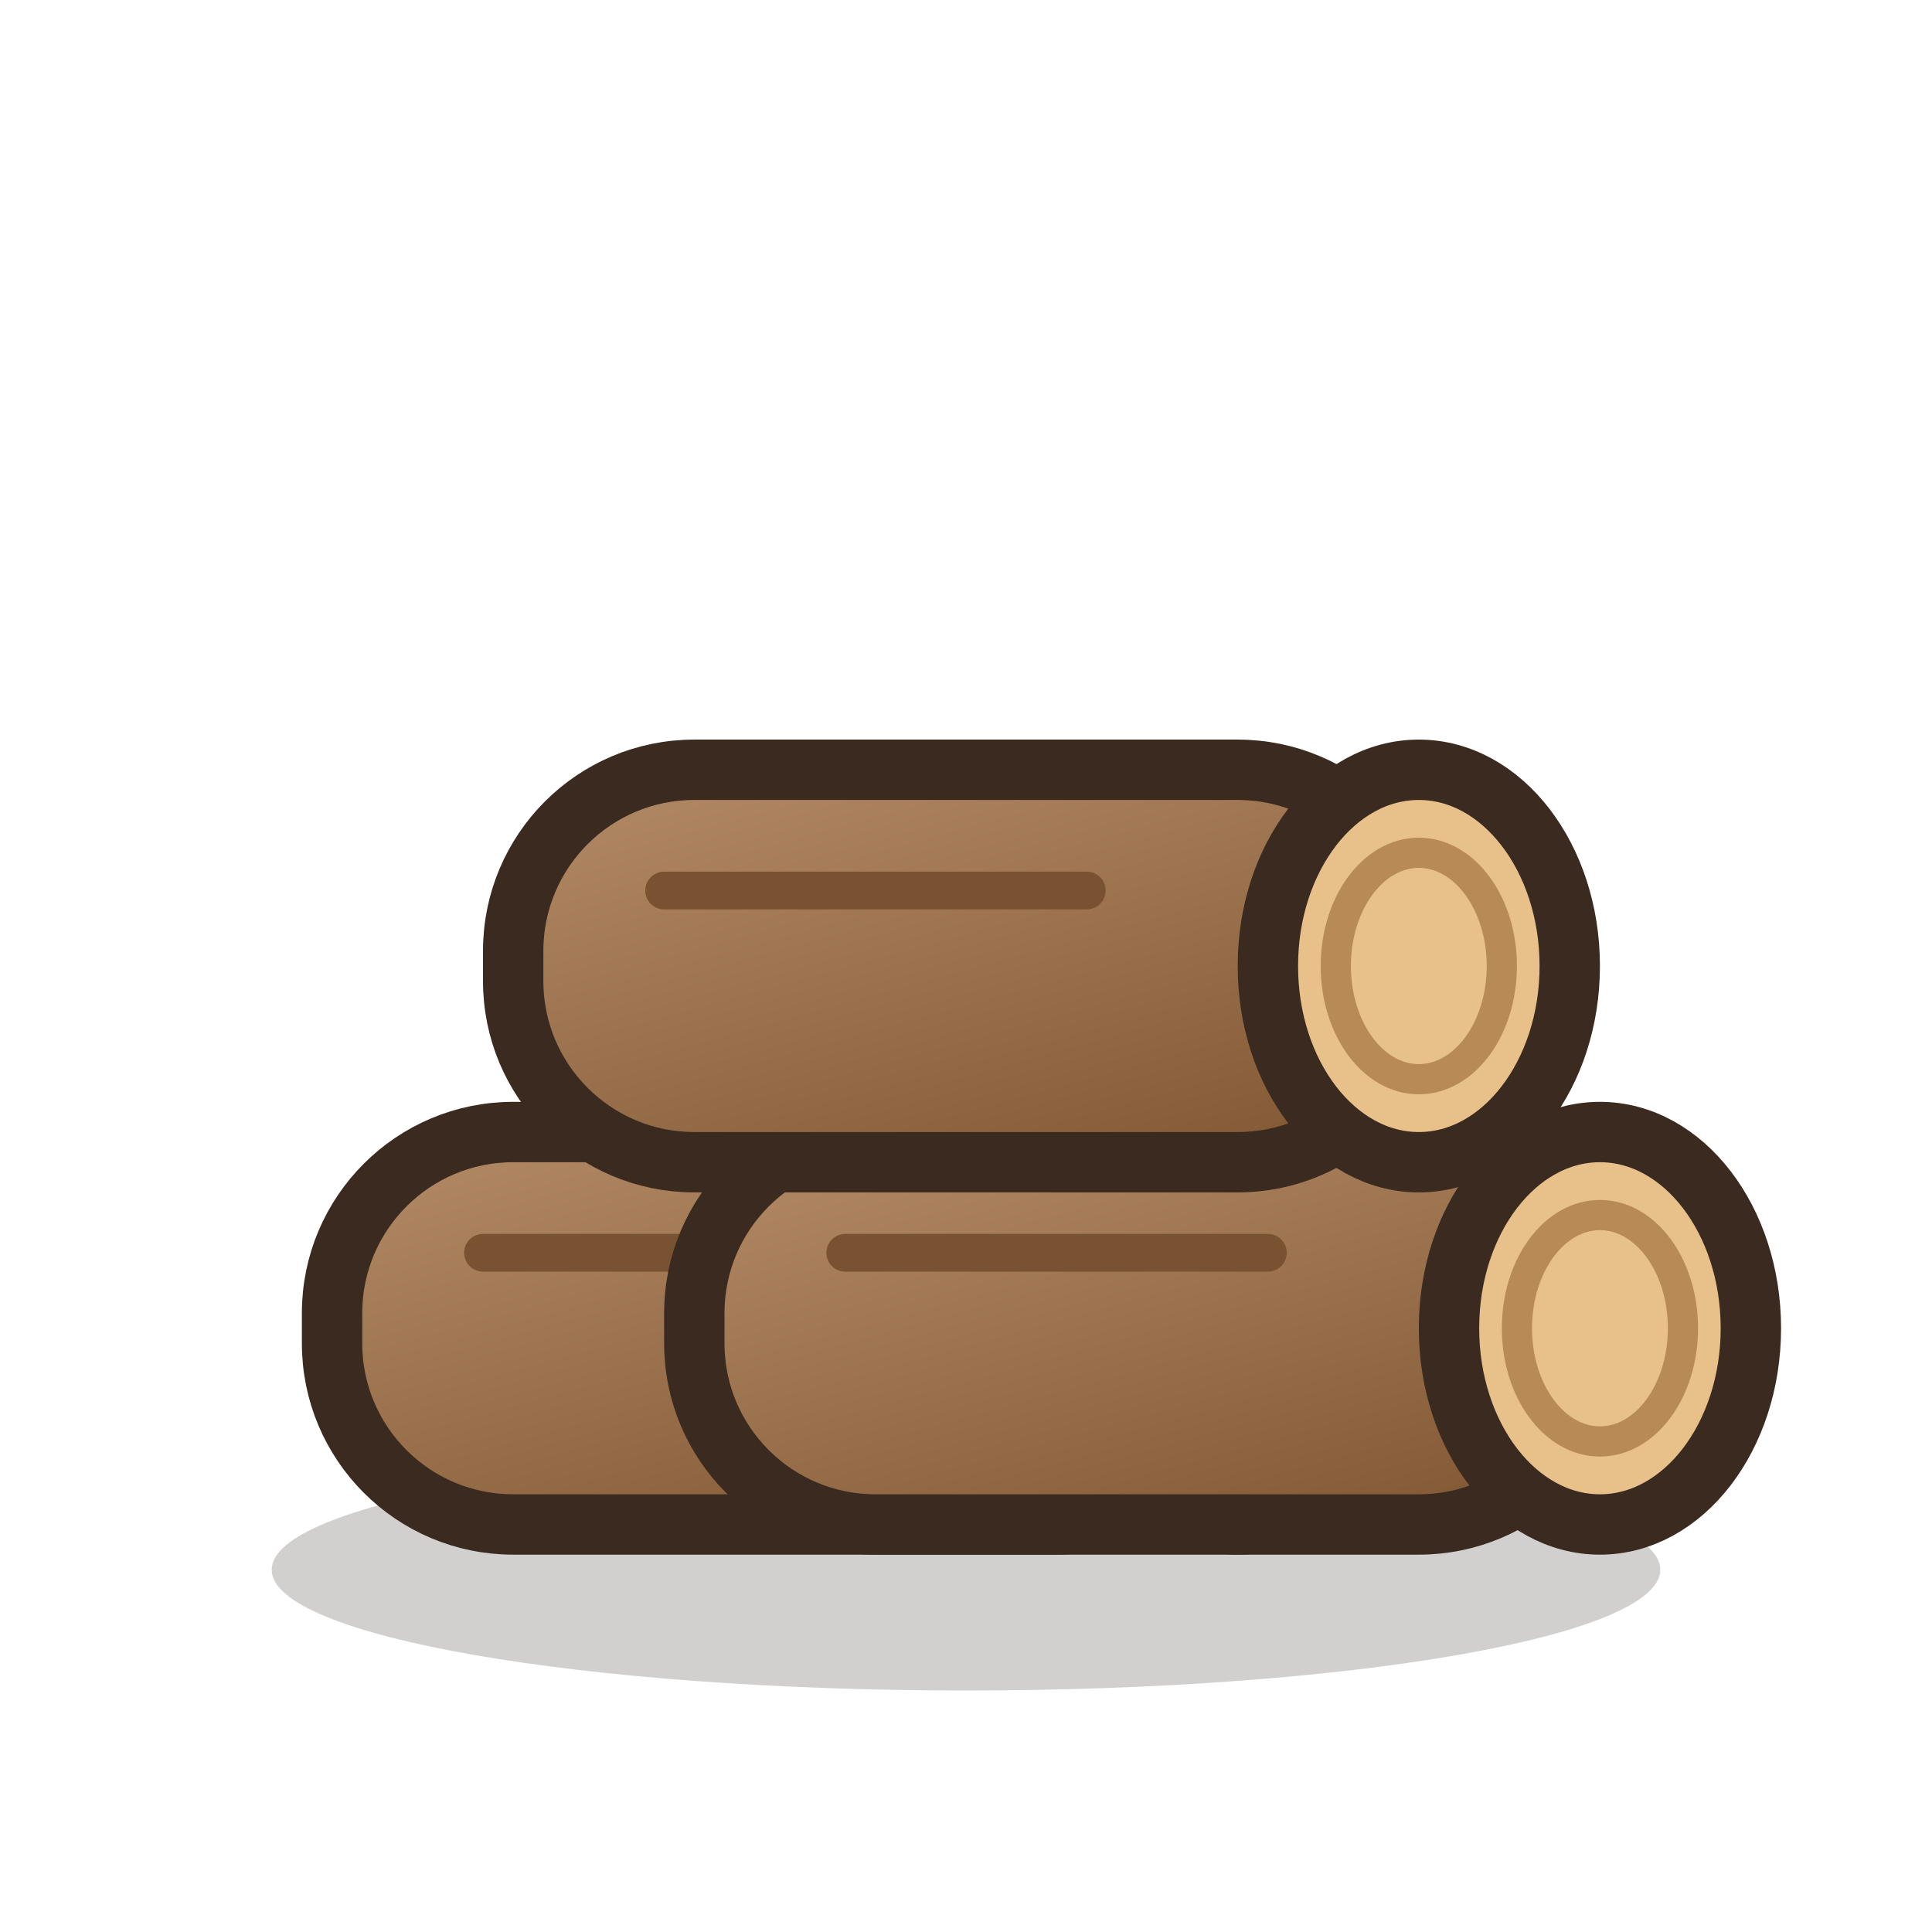
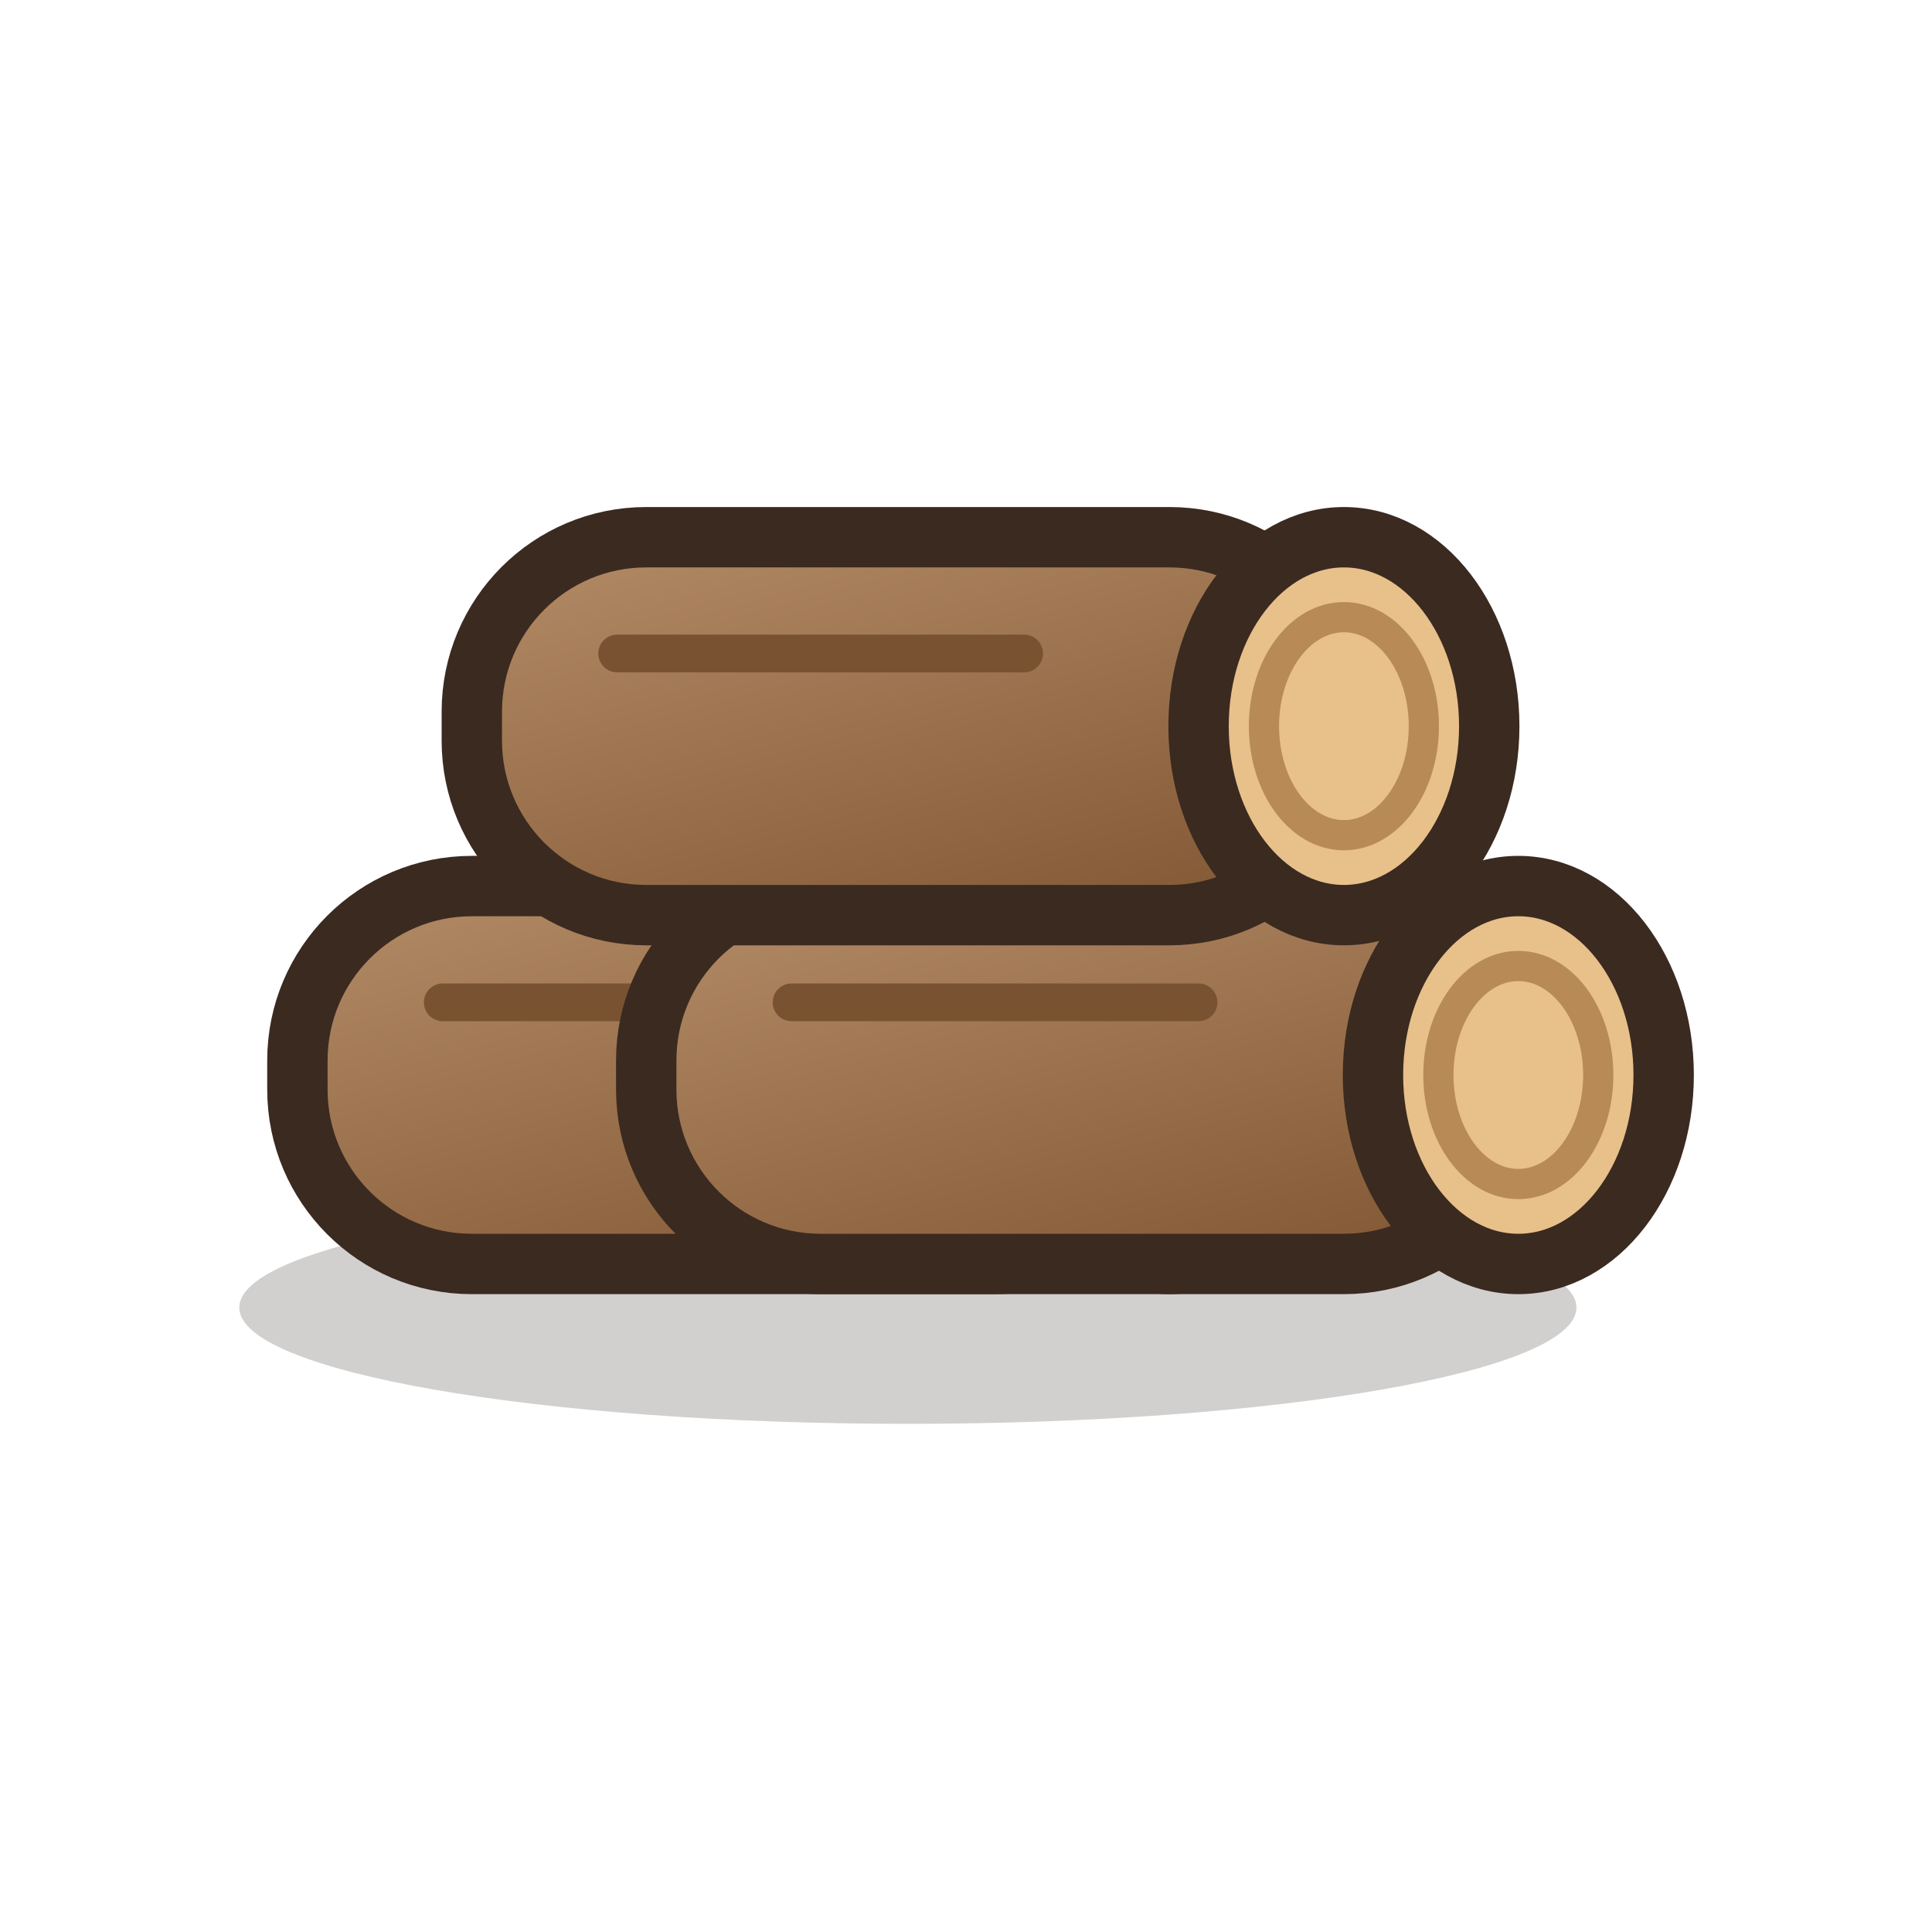
<svg xmlns="http://www.w3.org/2000/svg" width="128" height="128" viewBox="0 0 128 128">
  <defs>
    <linearGradient id="g0" x1="0.2" y1="0.05" x2="0.8" y2="1">
      <stop offset="0" stop-color="#af8662" />
      <stop offset="1" stop-color="#845a36" />
    </linearGradient>
    <linearGradient id="g1" x1="0.2" y1="0.05" x2="0.8" y2="1">
      <stop offset="0" stop-color="#af8662" />
      <stop offset="1" stop-color="#845a36" />
    </linearGradient>
    <linearGradient id="g2" x1="0.2" y1="0.05" x2="0.8" y2="1">
      <stop offset="0" stop-color="#af8662" />
      <stop offset="1" stop-color="#845a36" />
    </linearGradient>
  </defs>
-   <ellipse cx="64" cy="104" rx="46" ry="8" fill="#1d140c" opacity="0.2" />
-   <rect x="22" y="75" width="60" height="26" rx="12" fill="url(#g0)" stroke="#3b2a20" stroke-width="4" stroke-linejoin="round" />
-   <ellipse cx="82" cy="88" rx="10" ry="13" fill="#e8c08a" stroke="#3b2a20" stroke-width="4" stroke-linejoin="round" />
-   <ellipse cx="82" cy="88" rx="5.5" ry="7.5" fill="none" stroke="#b88a55" stroke-width="2" />
-   <path d="M32 83h28" fill="none" stroke="#795232" stroke-width="2.5" stroke-linecap="round" stroke-linejoin="round" />
-   <rect x="46" y="75" width="60" height="26" rx="12" fill="url(#g1)" stroke="#3b2a20" stroke-width="4" stroke-linejoin="round" />
-   <ellipse cx="106" cy="88" rx="10" ry="13" fill="#e8c08a" stroke="#3b2a20" stroke-width="4" stroke-linejoin="round" />
-   <ellipse cx="106" cy="88" rx="5.5" ry="7.5" fill="none" stroke="#b88a55" stroke-width="2" />
-   <path d="M56 83h28" fill="none" stroke="#795232" stroke-width="2.5" stroke-linecap="round" stroke-linejoin="round" />
-   <rect x="34" y="51" width="60" height="26" rx="12" fill="url(#g2)" stroke="#3b2a20" stroke-width="4" stroke-linejoin="round" />
-   <ellipse cx="94" cy="64" rx="10" ry="13" fill="#e8c08a" stroke="#3b2a20" stroke-width="4" stroke-linejoin="round" />
-   <ellipse cx="94" cy="64" rx="5.5" ry="7.5" fill="none" stroke="#b88a55" stroke-width="2" />
-   <path d="M44 59h28" fill="none" stroke="#795232" stroke-width="2.5" stroke-linecap="round" stroke-linejoin="round" />
+   <g transform="translate(-1.481481 -13.51852) scale(0.962963)">
+     <ellipse cx="64" cy="104" rx="46" ry="8" fill="#1d140c" opacity="0.2" />
+     <rect x="22" y="75" width="60" height="26" rx="12" fill="url(#g0)" stroke="#3b2a20" stroke-width="4.154" stroke-linejoin="round" />
+     <ellipse cx="82" cy="88" rx="10" ry="13" fill="#e8c08a" stroke="#3b2a20" stroke-width="4.154" stroke-linejoin="round" />
+     <ellipse cx="82" cy="88" rx="5.5" ry="7.5" fill="none" stroke="#b88a55" stroke-width="2.077" />
+     <path d="M32 83h28" fill="none" stroke="#795232" stroke-width="2.596" stroke-linecap="round" stroke-linejoin="round" />
+     <rect x="46" y="75" width="60" height="26" rx="12" fill="url(#g1)" stroke="#3b2a20" stroke-width="4.154" stroke-linejoin="round" />
+     <ellipse cx="106" cy="88" rx="10" ry="13" fill="#e8c08a" stroke="#3b2a20" stroke-width="4.154" stroke-linejoin="round" />
+     <ellipse cx="106" cy="88" rx="5.5" ry="7.5" fill="none" stroke="#b88a55" stroke-width="2.077" />
+     <path d="M56 83h28" fill="none" stroke="#795232" stroke-width="2.596" stroke-linecap="round" stroke-linejoin="round" />
+     <rect x="34" y="51" width="60" height="26" rx="12" fill="url(#g2)" stroke="#3b2a20" stroke-width="4.154" stroke-linejoin="round" />
+     <ellipse cx="94" cy="64" rx="10" ry="13" fill="#e8c08a" stroke="#3b2a20" stroke-width="4.154" stroke-linejoin="round" />
+     <ellipse cx="94" cy="64" rx="5.5" ry="7.5" fill="none" stroke="#b88a55" stroke-width="2.077" />
+     <path d="M44 59h28" fill="none" stroke="#795232" stroke-width="2.596" stroke-linecap="round" stroke-linejoin="round" />
+   </g>
</svg>
